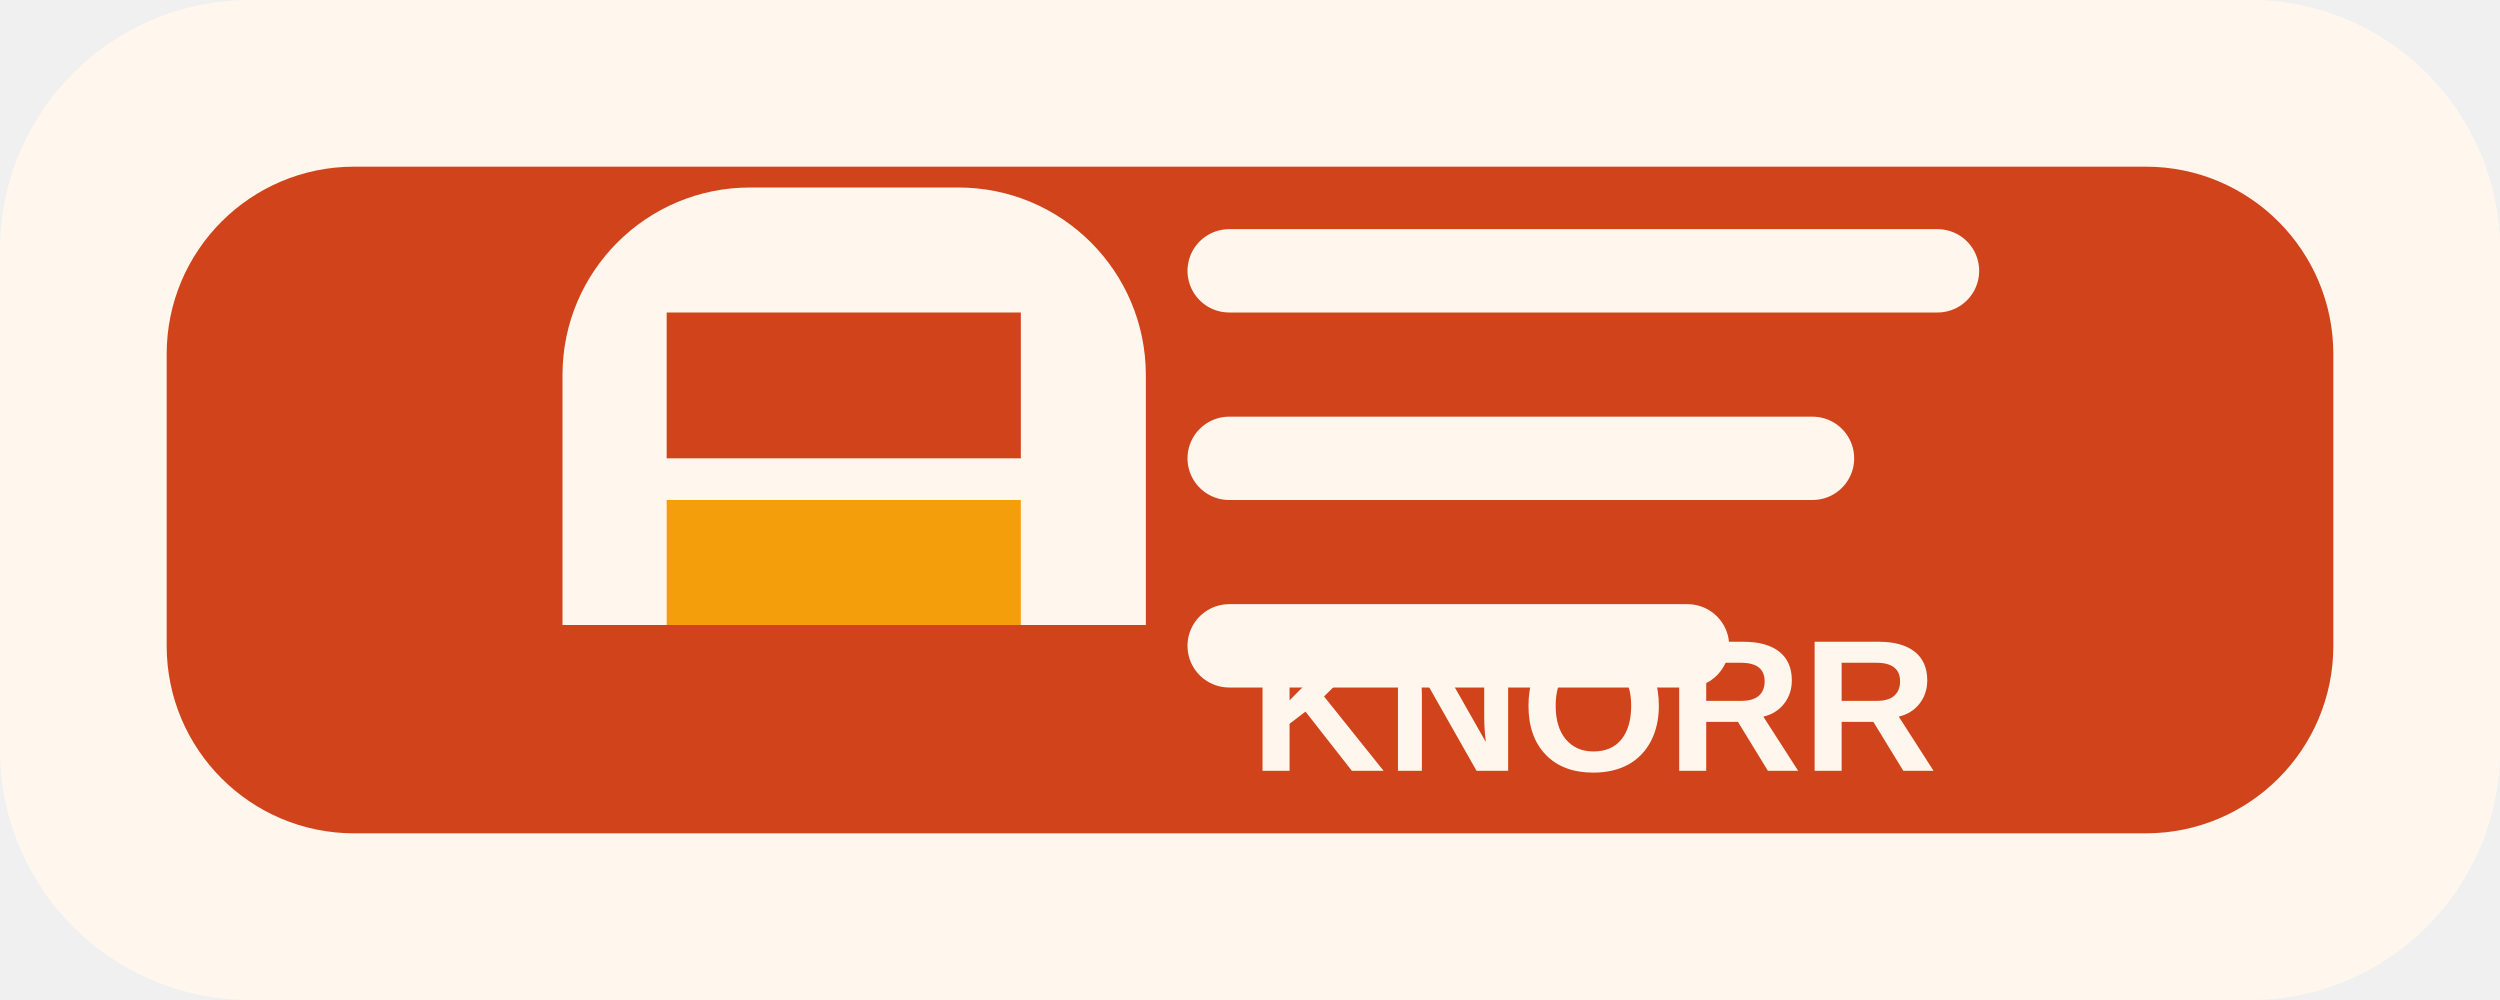
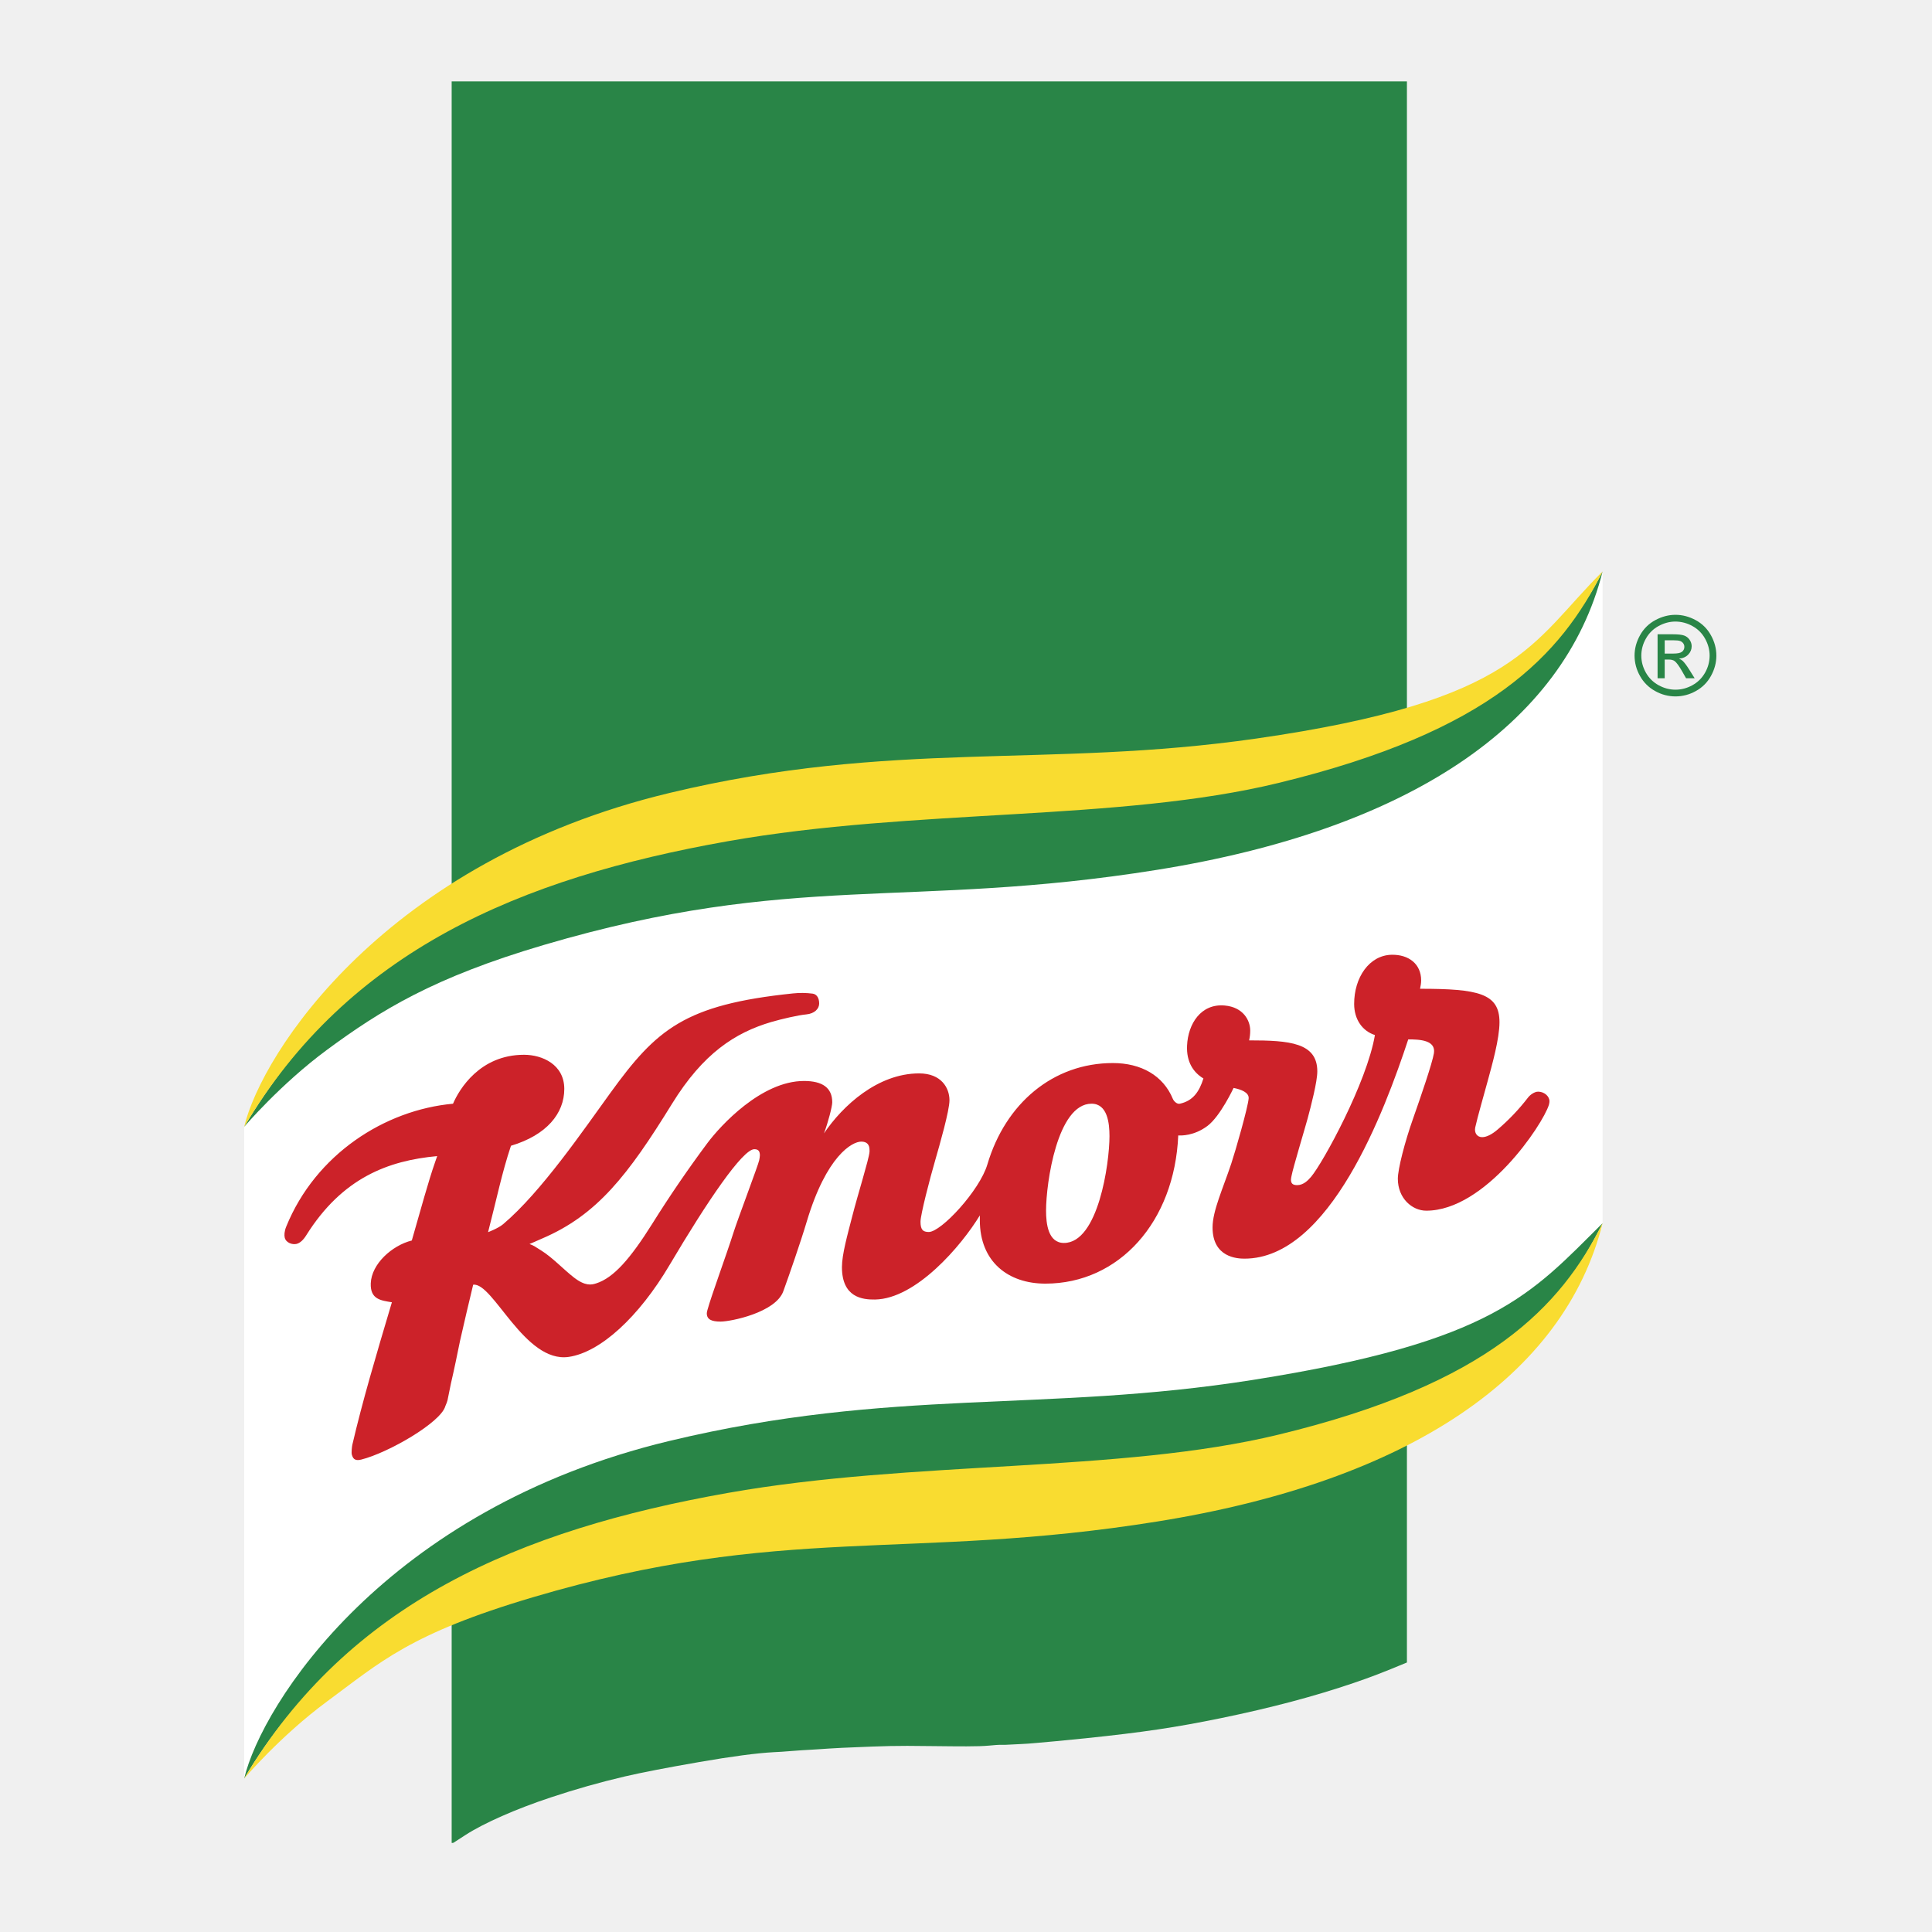
- <svg xmlns="http://www.w3.org/2000/svg" width="240" height="96" viewBox="0 0 240 96" fill="none">
-   <rect width="240" height="96" rx="24" fill="#FFF7ED" />
-   <rect x="16" y="16" width="208" height="64" rx="18" fill="#D1431B" />
-   <path d="M54 36C54 26.06 62.06 18 72 18H92C101.94 18 110 26.06 110 36V60H54V36Z" fill="#FFF7ED" />
-   <path d="M64 30H98V44H64V30Z" fill="#D1431B" />
-   <path d="M64 48H98V60H64V48Z" fill="#F59E0B" />
-   <path d="M118 26H186" stroke="#FFF7ED" stroke-width="8" stroke-linecap="round" />
-   <path d="M118 44H174" stroke="#FFF7ED" stroke-width="8" stroke-linecap="round" />
-   <path d="M118 62H162" stroke="#FFF7ED" stroke-width="8" stroke-linecap="round" />
-   <text x="120" y="74" fill="#FFF7ED" font-family="Arial, sans-serif" font-size="18" font-weight="700">KNORR</text>
+ <svg xmlns="http://www.w3.org/2000/svg" width="2500" height="2500" viewBox="0 0 192.756 192.756">
+   <path fill-rule="evenodd" clip-rule="evenodd" fill="#fff" fill-opacity="0" d="M0 0h192.756v192.756H0V0z" />
+   <path d="M140.369 8.123v157.744c-2.502 1.037-3.539 1.437-5.289 2.034-3.875 1.325-8.309 2.502-13.244 3.514-4.553.934-7.76 1.411-13.525 2.013-1.172.122-2.158.22-2.957.291l-1.961.176-.803.067-.725.042-1.578.078h-.578c-.135 0-.477.026-1.021.077-.549.051-1.307.075-2.269.075-.763 0-1.936-.007-3.517-.027a213.135 213.135 0 0 0-2.38-.021 86.41 86.41 0 0 0-3.5.07l-1.739.071a98.595 98.595 0 0 0-2.537.124l-.941.063-.899.056-.874.051c-.3.018-.623.041-.969.07-.58.048-.945.075-1.102.084l-.737.039c-1.708.09-4.204.421-7.476.988-3.232.561-5.704 1.038-7.409 1.435a83.304 83.304 0 0 0-7.406 2.098c-3.452 1.142-6.676 2.564-8.5 3.747l-1.137.736-.1.053h-.133V8.123h95.306z" fill="#298547" />
+   <path d="M159.891 122.037V57.016c-4.17 8.308-11.305 16.006-32.332 21.098-15.93 3.854-36.333 2.518-54.949 5.816-20.8 3.686-37.828 10.943-48.248 28.491v65.018c10.419-17.548 27.447-24.801 48.248-28.487 18.617-3.299 39.02-1.962 54.945-5.816 21.031-5.088 28.166-12.79 32.336-21.099z" fill-rule="evenodd" clip-rule="evenodd" fill="#fff" />
+   <path d="M123.074 108.544s-1.312 2.812-2.596 3.783c-1.336 1.008-2.646.976-2.924.954-.367 8.62-5.896 14.787-13.26 14.787-3.707 0-6.535-2.181-6.535-6.329v-.479c-1.861 3.062-6.372 8.325-10.455 8.394-1.239.018-3.303-.19-3.303-3.234 0-1.271.552-3.217 1.033-5.091.544-2.134 1.649-5.638 1.717-6.397.008-.071 0-.14 0-.208 0-.479-.215-.825-.825-.825-.908 0-3.471 1.41-5.437 7.982-.609 2.044-1.786 5.432-2.337 6.945-.771 2.129-5.242 3.029-6.26 3.029-.895 0-1.374-.208-1.374-.828 0-.097.029-.211.068-.344.406-1.478 1.862-5.4 2.614-7.771.369-1.176 2.475-6.744 2.545-7.156.03-.173.068-.338.068-.48 0-.369-.107-.62-.552-.62-1.168 0-4.679 5.167-8.462 11.56-3.068 5.191-6.901 8.699-10.05 9.161-4.413.648-7.554-7.473-9.541-7.2-.441 1.857-.89 3.708-1.31 5.597-.29 1.432-.584 2.858-.911 4.264l-.337 1.66c-.032.15-.097.305-.219.592-.438 1.624-5.693 4.66-8.398 5.335-.699.172-.831-.172-.931-.501-.057-.194.014-.821.05-.979 1.011-4.338 2.302-8.694 3.947-14.217-1.076-.179-2.17-.276-2.108-1.886.071-1.94 2.119-3.783 4.095-4.278.903-3.13 1.639-5.862 2.319-7.806l.213-.613c-4.859.445-9.463 2.148-13.07 7.91-.291.467-.624.771-.968.851-.412.096-1.069-.111-1.177-.653-.043-.212-.046-.585.151-1.068 2.937-7.225 9.836-11.646 16.644-12.267.621-1.445 2.682-4.883 7.086-4.883 1.813 0 4.015.968 4.015 3.409 0 2.438-1.753 4.604-5.32 5.669-.908 2.718-1.406 5.225-2.284 8.62 0 0 1.018-.384 1.499-.793 3.822-3.227 8.052-9.447 10.707-13.105 4.596-6.346 7.397-8.799 18.211-9.921a8.49 8.49 0 0 1 1.968.021c.409.059.649.436.649.986 0 .524-.462 1.012-1.294 1.087-.79.071-2.463.459-3.482.757-3.607 1.064-6.805 3.13-9.907 8.161-4.399 7.131-7.476 11.101-12.958 13.441-.85.366-.763.348-1.258.549.419.141.652.327 1.161.642 1.115.688 2.241 1.901 3.274 2.701 1.132.874 1.743.734 2.208.587 1.75-.555 3.406-2.452 5.608-5.959a120.088 120.088 0 0 1 5.503-8.05c1.288-1.718 5.364-6.188 9.631-6.188 1.857 0 2.818.688 2.818 2.13 0 .416-.412 1.997-.824 3.098 1.857-2.753 5.354-5.984 9.495-5.984 2.202 0 3.025 1.441 3.025 2.682 0 1.034-.975 4.429-1.423 5.985-.542 1.856-1.467 5.436-1.467 6.124 0 .8.241 1.032.825 1.032 1.241 0 5.081-4.148 5.848-6.744 1.803-6.088 6.559-10.111 12.521-10.111 2.811 0 5.02 1.24 5.984 3.578.1.24.416.538.688.48 1.328-.286 1.947-1.204 2.361-2.521-1.012-.606-1.705-1.66-1.633-3.273.096-2.184 1.391-4.217 3.754-4.005 1.857.164 2.547 1.491 2.547 2.499 0 .344-.035.635-.109.979 4.016 0 6.803.223 6.803 3.095 0 1.039-.631 3.457-.967 4.708-.26.957-1.453 4.912-1.594 5.672-.025.126-.068.312-.068.416 0 .392.184.552.621.552.623 0 1.09-.48 1.385-.828 1.176-1.384 5.564-9.39 6.371-14.146-1.256-.404-2.068-1.562-2.072-3.098-.004-2.649 1.506-4.862 3.736-4.912 1.686-.035 2.949.901 2.949 2.56 0 .267-.049.543-.109.833 5.812 0 7.924.461 7.924 3.338 0 1.656-.738 4.246-1.176 5.862-.316 1.18-1.021 3.6-1.244 4.636-.111.531.18.969.691.969.416 0 .951-.254 1.541-.76a20.977 20.977 0 0 0 3.027-3.181c.219-.291.658-.599 1.014-.599.611 0 1.133.455 1.133.957 0 .067-.01.212-.057.362-.623 1.993-6.35 10.556-12.234 10.556-1.412 0-2.836-1.237-2.836-3.184 0-.968.691-3.668 1.525-6.021.734-2.083 1.918-5.522 2.074-6.504.209-1.312-1.424-1.381-2.561-1.381-2.354 7.124-7.836 21.876-16.34 21.876-.701 0-3.184-.107-3.184-3.115 0-1.661 1.041-3.884 1.869-6.376.42-1.259 1.66-5.594 1.732-6.494.049-.606-.779-.906-1.504-1.047zm-16.922 15.466c3.418 0 4.541-7.928 4.541-10.66 0-1.283-.197-3.234-1.789-3.234-3.418 0-4.539 7.928-4.539 10.664 0 1.28.194 3.23 1.787 3.23z" fill-rule="evenodd" clip-rule="evenodd" fill="#cc2229" />
+   <path d="M24.362 112.421C34.781 94.874 51.809 86.038 72.61 82.352c18.617-3.298 39.02-1.961 54.949-5.818 21.027-5.089 28.162-11.207 32.332-19.518-3.844 15.261-19.352 25.748-44.449 29.768-24.772 3.966-36.239.144-61.162 7.487-11.054 3.255-16.335 6.547-21.664 10.476-4.615 3.399-8.254 7.674-8.254 7.674z" fill-rule="evenodd" clip-rule="evenodd" fill="#298547" />
+   <path d="M24.362 112.421C34.781 94.874 51.809 87.616 72.609 83.93c18.617-3.298 39.023-1.948 54.949-5.816 21.229-5.156 28.162-12.787 32.332-21.098-7.139 7.074-8.262 12.891-34.535 16.667-20.959 3.012-36.234.078-58.55 5.429-28.409 6.808-40.694 25.958-42.443 33.309z" fill-rule="evenodd" clip-rule="evenodd" fill="#f9dc30" />
+   <path d="M24.362 177.438c10.419-17.548 27.447-23.225 48.248-26.91 18.617-3.299 39.02-1.957 54.945-5.816 21.031-5.088 28.166-14.366 32.336-22.675-7.139 7.074-10.811 11.833-34.887 15.637-20.916 3.307-35.886.735-58.199 6.085-28.409 6.809-40.694 26.329-42.443 33.679z" fill-rule="evenodd" clip-rule="evenodd" fill="#298547" />
+   <path d="M24.362 177.438c10.419-17.548 27.447-24.801 48.248-28.487 18.617-3.299 39.02-1.962 54.945-5.816 21.031-5.087 28.166-12.789 32.336-21.098-3.84 15.261-19.352 25.748-44.449 29.768-24.771 3.966-37.356.176-62.269 7.552-12.313 3.646-15.228 6.483-20.557 10.408-4.615 3.403-8.254 7.673-8.254 7.673z" fill-rule="evenodd" clip-rule="evenodd" fill="#f9dc30" />
+   <path d="M166.088 65.206h.875c.42 0 .705-.061.857-.184a.597.597 0 0 0 .229-.487.58.58 0 0 0-.111-.349.649.649 0 0 0-.305-.23c-.131-.051-.371-.076-.725-.076h-.82v1.326zm-.711 2.465v-4.389h1.516c.518 0 .893.041 1.125.122a1.1 1.1 0 0 1 .553.425c.137.202.207.417.207.643 0 .321-.115.601-.346.838-.23.238-.537.372-.918.4.156.065.281.143.375.232.176.173.395.463.65.87l.537.858h-.857l-.393-.691c-.311-.544-.559-.884-.746-1.021-.133-.1-.322-.152-.572-.154h-.42v1.867h-.711zm1.785-5.658c-.572 0-1.131.146-1.674.44a3.163 3.163 0 0 0-1.275 1.258 3.422 3.422 0 0 0-.459 1.703c0 .587.15 1.149.451 1.688s.723.957 1.264 1.258c.543.301 1.107.45 1.693.45.59 0 1.154-.149 1.697-.45.541-.301.961-.72 1.262-1.258a3.429 3.429 0 0 0 .449-1.688c0-.59-.152-1.158-.459-1.703a3.134 3.134 0 0 0-1.273-1.258 3.496 3.496 0 0 0-1.676-.44zm0-.673c.688 0 1.355.175 2.008.526s1.162.853 1.525 1.506c.365.653.547 1.333.547 2.042 0 .701-.18 1.376-.539 2.024a3.752 3.752 0 0 1-1.508 1.507 4.136 4.136 0 0 1-2.033.537 4.133 4.133 0 0 1-2.029-.537 3.812 3.812 0 0 1-1.512-1.507 4.104 4.104 0 0 1-.541-2.024c0-.709.184-1.389.549-2.042a3.764 3.764 0 0 1 1.529-1.506c.653-.35 1.321-.526 2.004-.526z" fill="#298547" />
</svg>
